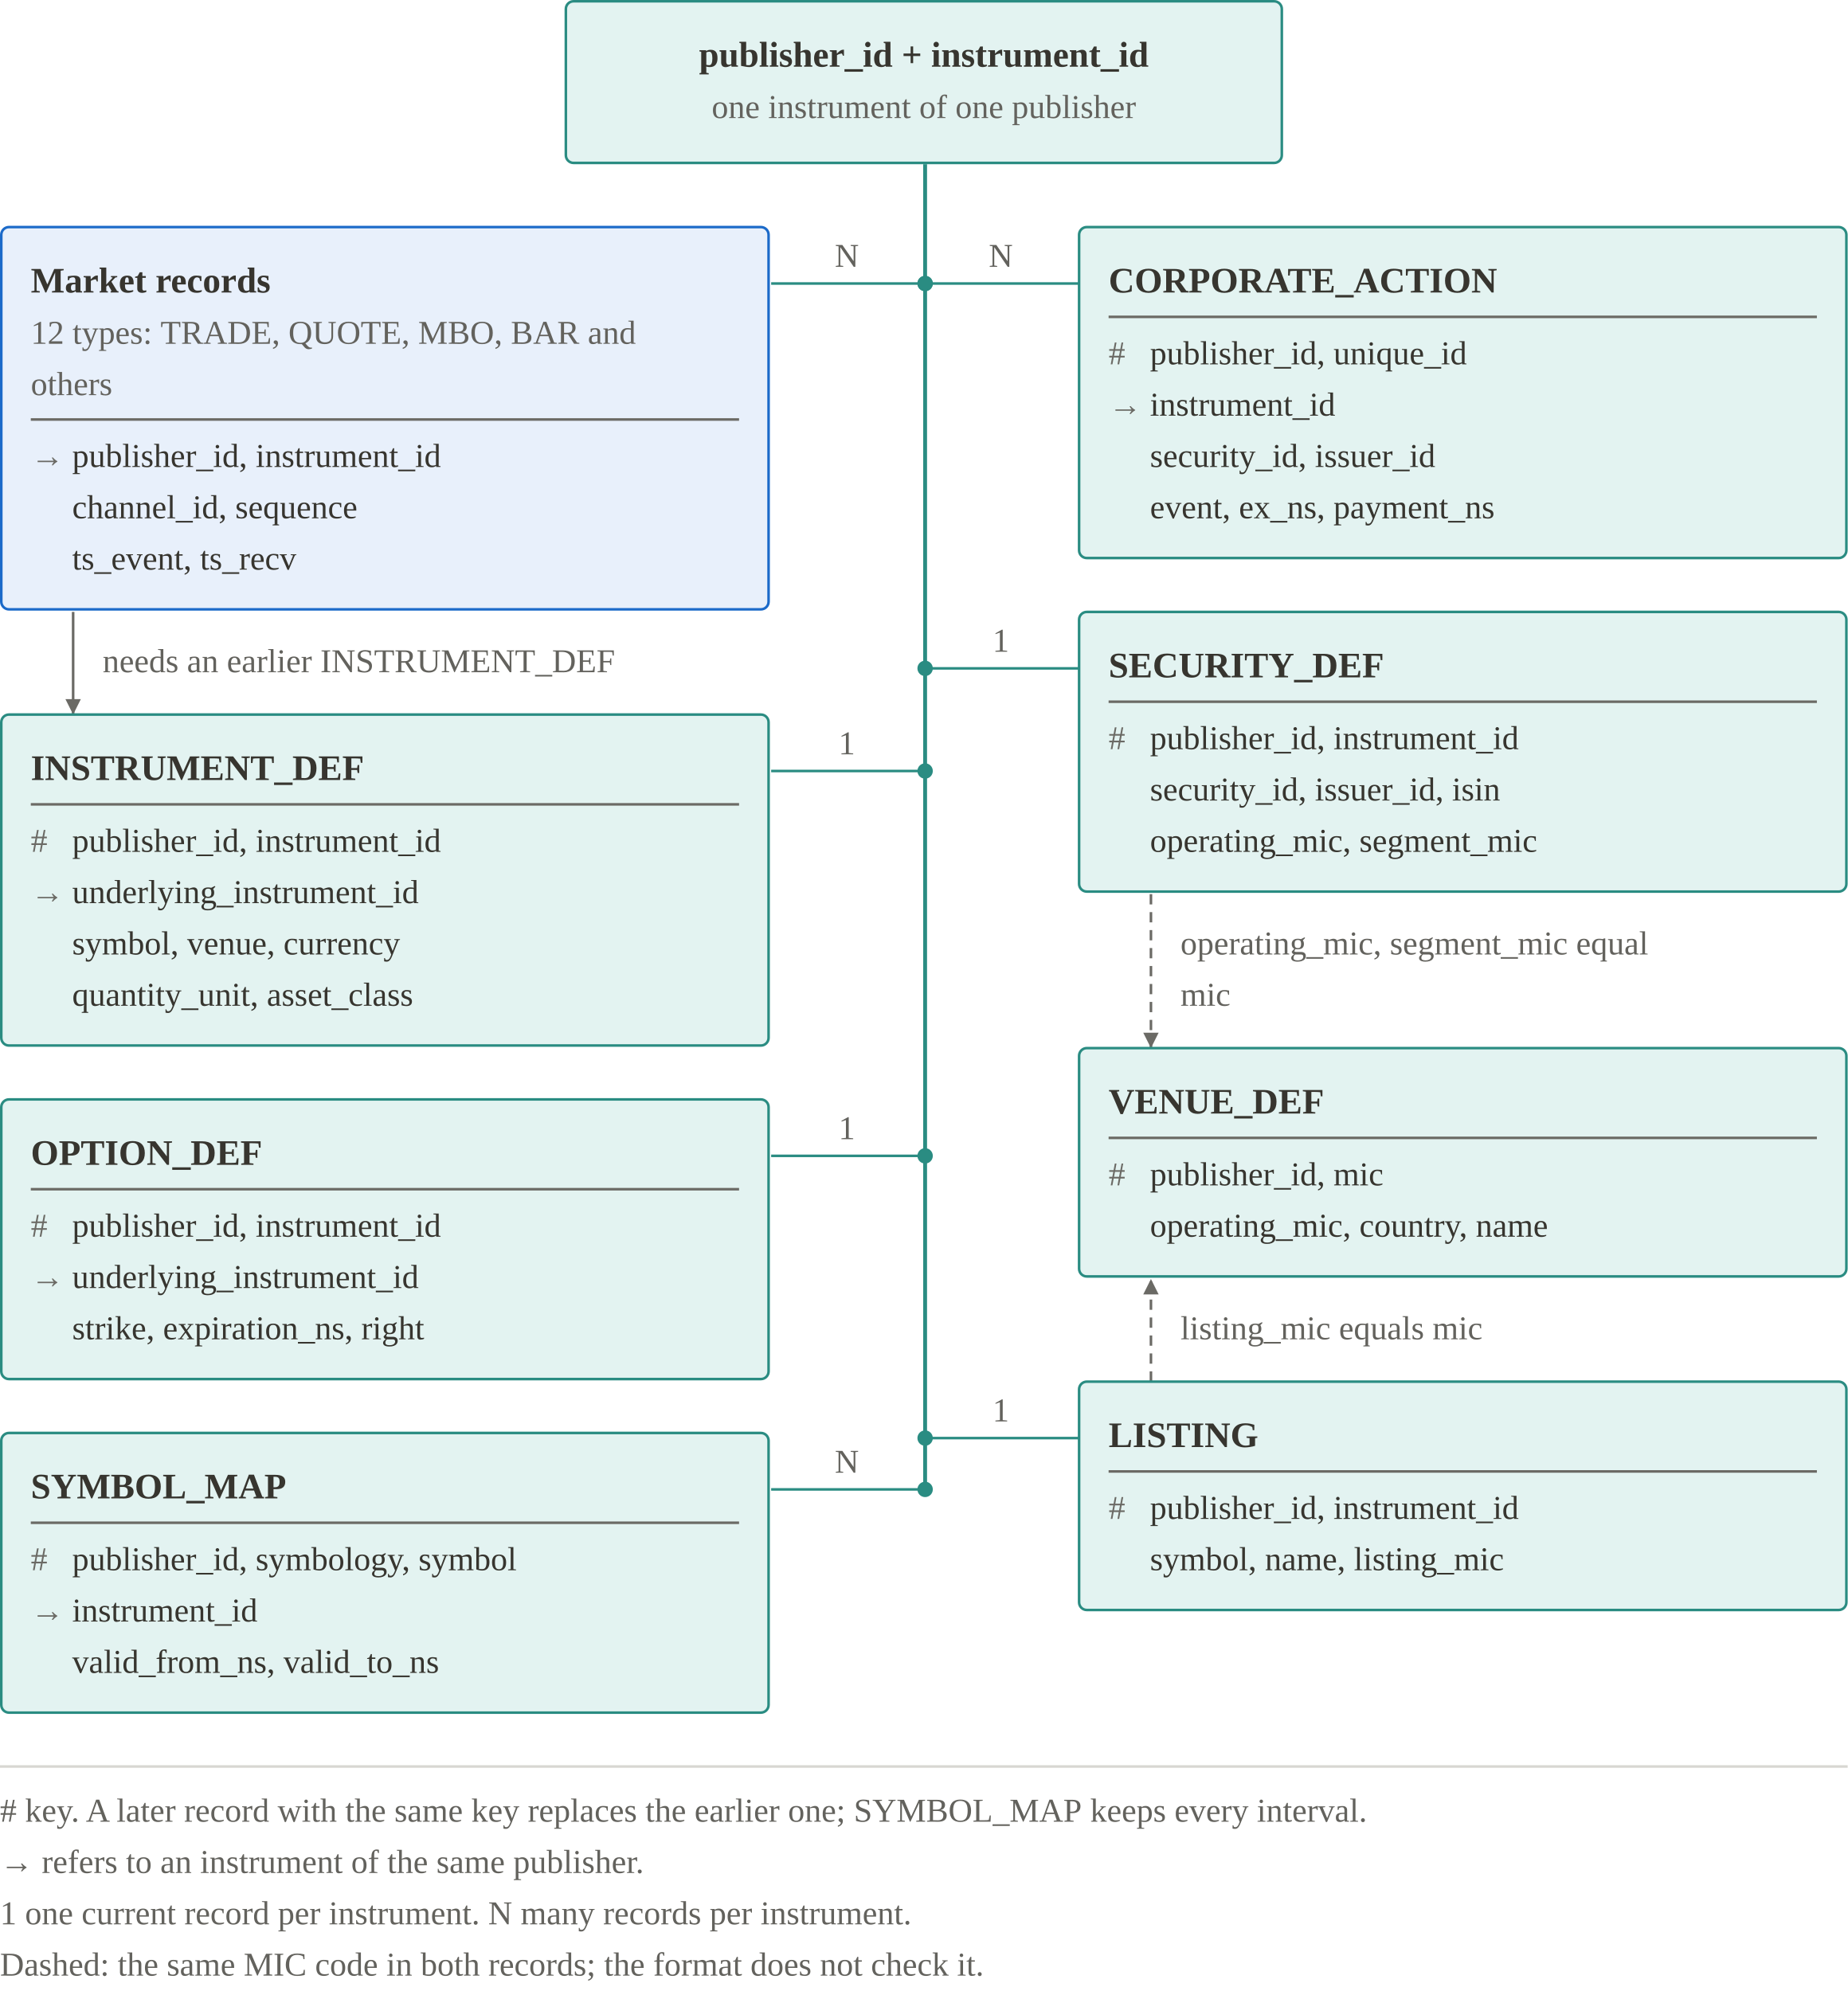
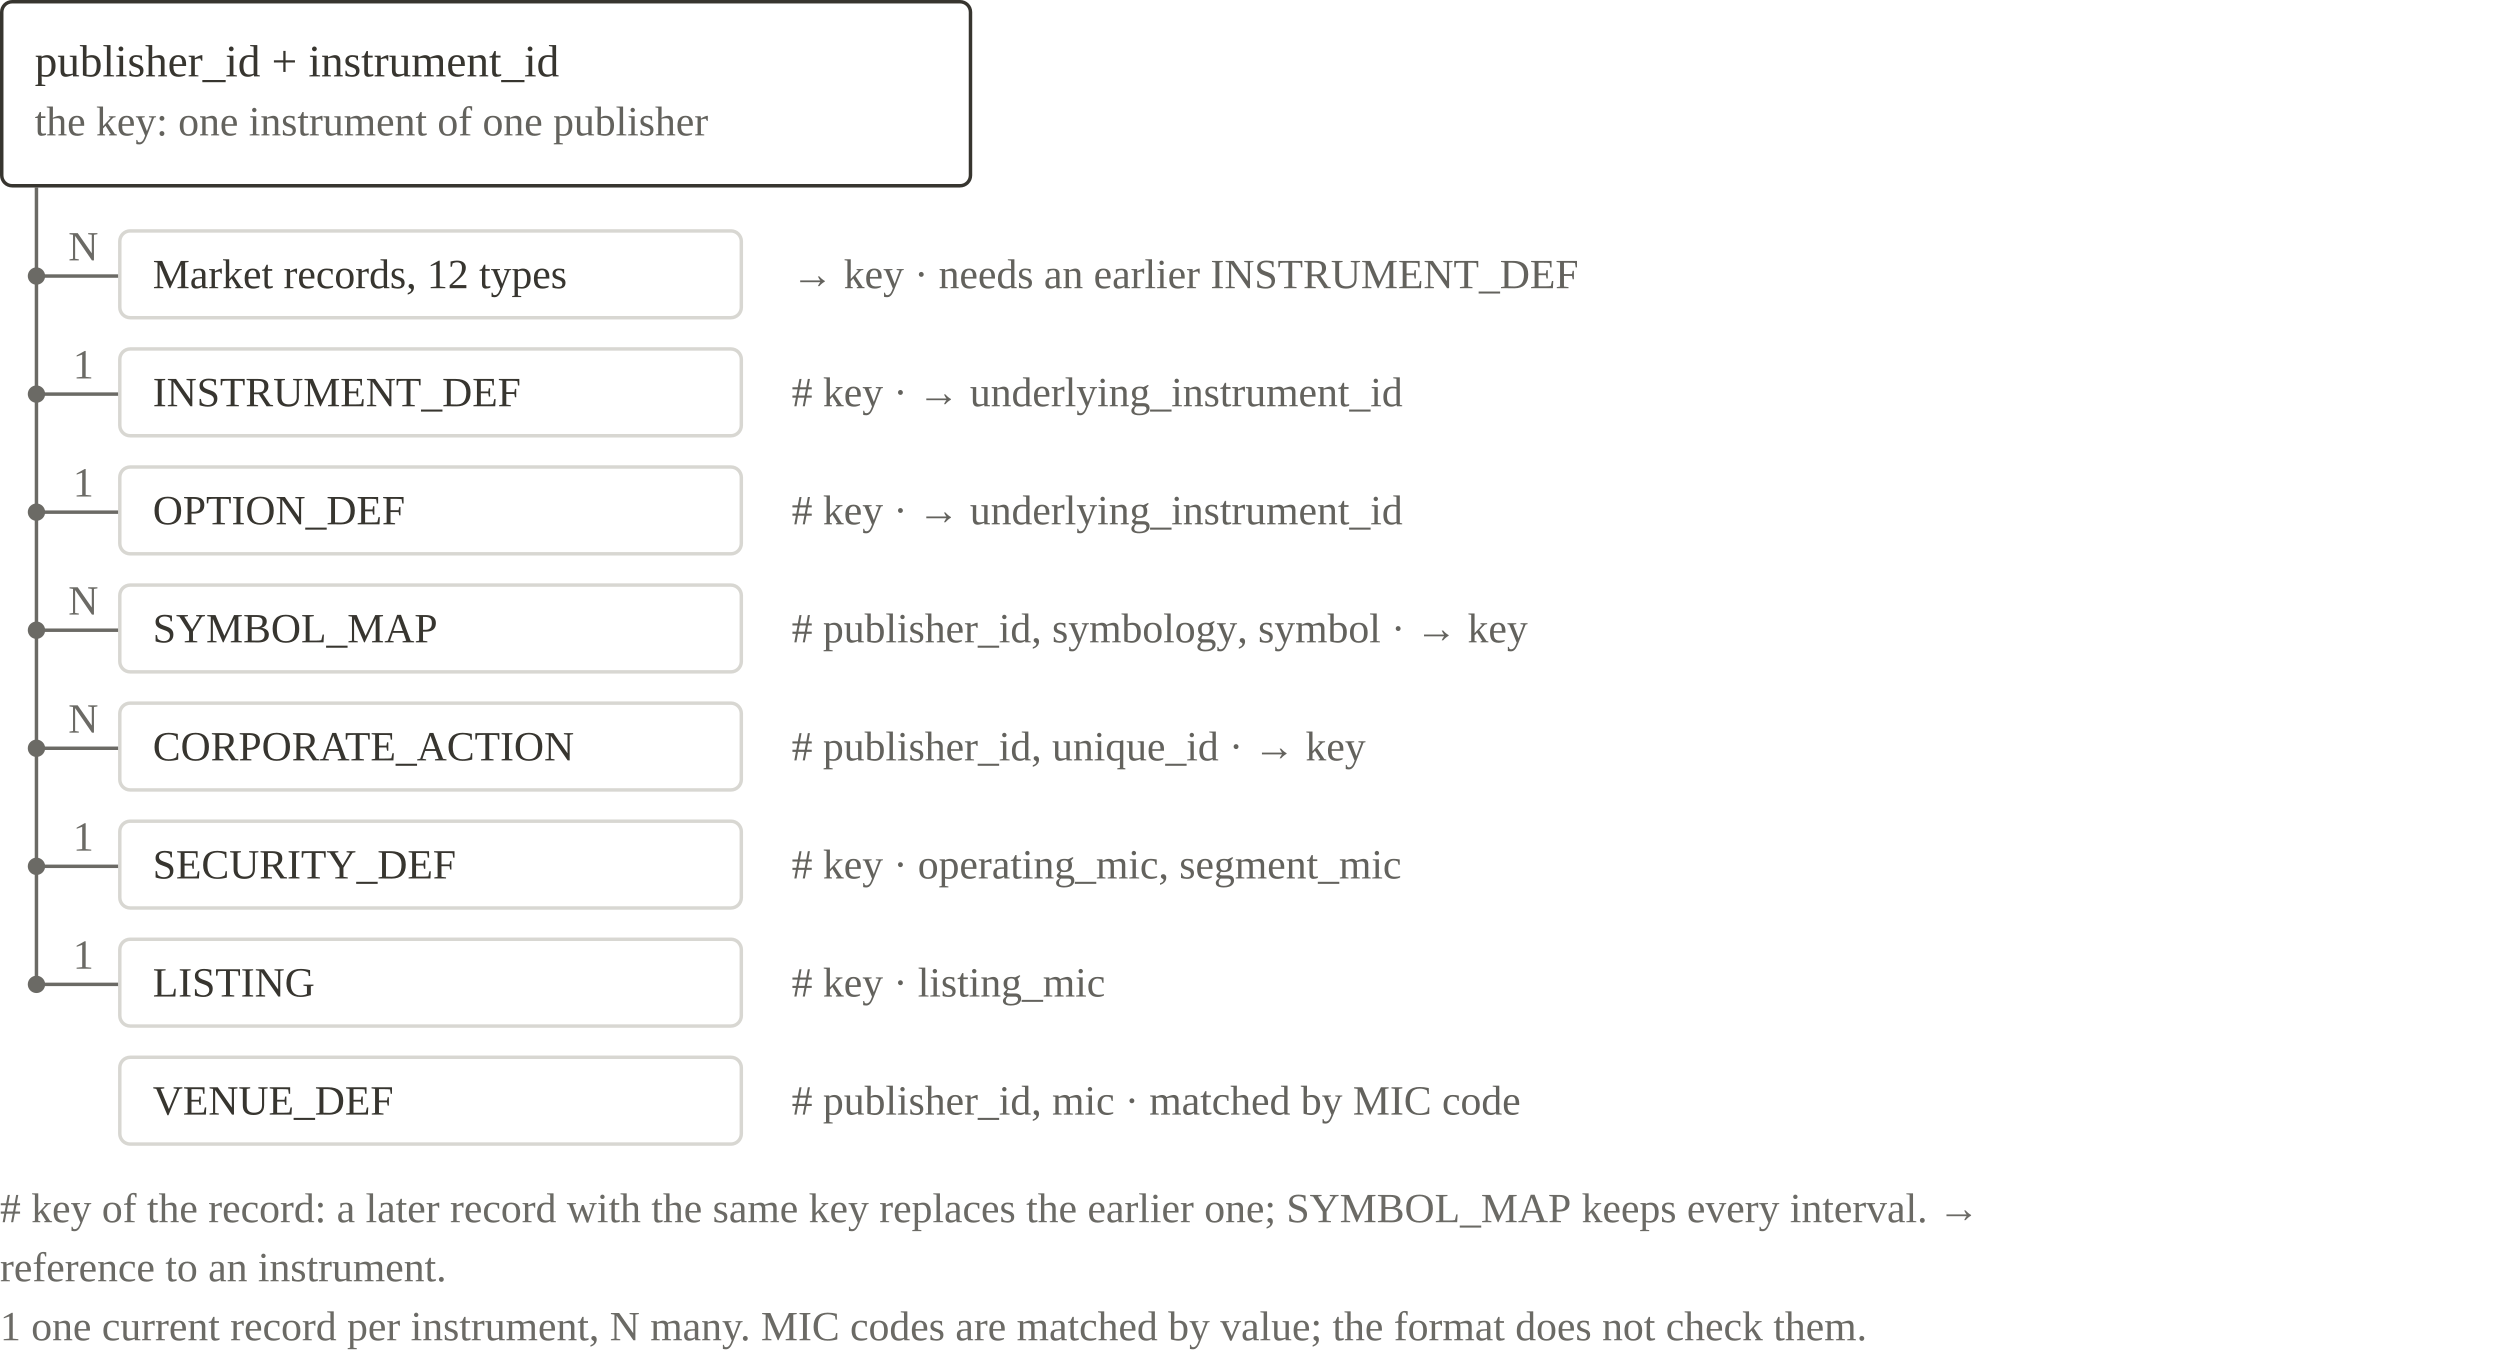
- <svg xmlns="http://www.w3.org/2000/svg" viewBox="0 0 720 776" role="img" aria-labelledby="nwtd-data-model-keys-w-title nwtd-data-model-keys-w-desc" class="nwt-diagram" font-family="inherit" fill="none">
-   <defs>
-     <marker id="nwtd-data-model-keys-w-a-fg3" markerWidth="8" markerHeight="8" refX="7" refY="4" orient="auto" markerUnits="userSpaceOnUse">
-       <path d="M1 1L7 4L1 7z" fill="var(--fg-3, #6b6a65)" />
-     </marker>
-   </defs>
-   <path d="M300.5 110.5 L360.5 110.5" fill="none" stroke="var(--c2, #2a8c82)" />
-   <path d="M28.5 238.5 L28.5 278.5" fill="none" stroke="var(--fg-3, #6b6a65)" marker-end="url(#nwtd-data-model-keys-w-a-fg3)" />
-   <path d="M300.5 300.5 L360.5 300.5" fill="none" stroke="var(--c2, #2a8c82)" />
-   <path d="M300.5 450.5 L360.5 450.5" fill="none" stroke="var(--c2, #2a8c82)" />
-   <path d="M300.5 580.5 L360.5 580.5" fill="none" stroke="var(--c2, #2a8c82)" />
-   <path d="M420.5 110.5 L360.5 110.5" fill="none" stroke="var(--c2, #2a8c82)" />
-   <path d="M420.5 260.5 L360.5 260.5" fill="none" stroke="var(--c2, #2a8c82)" />
-   <path d="M448.5 348.5 L448.5 408.5" fill="none" stroke="var(--fg-3, #6b6a65)" stroke-dasharray="4 3" marker-end="url(#nwtd-data-model-keys-w-a-fg3)" />
-   <path d="M448.5 538.5 L448.5 498.5" fill="none" stroke="var(--fg-3, #6b6a65)" stroke-dasharray="4 3" marker-end="url(#nwtd-data-model-keys-w-a-fg3)" />
-   <path d="M420.5 560.5 L360.5 560.5" fill="none" stroke="var(--c2, #2a8c82)" />
-   <path d="M360.5 64V580" fill="none" stroke="var(--c2, #2a8c82)" stroke-width="1.5" />
-   <path d="M0 688.5H720" fill="none" stroke="var(--line-2, #d8d7d2)" />
-   <rect x="220.5" y="0.5" width="279" height="63" rx="3" fill="var(--c2-bg, #e3f3f1)" stroke="var(--c2, #2a8c82)" />
-   <text x="360" y="26" font-size="14" fill="var(--fg, #37352f)" font-weight="600" text-anchor="middle">
-     <tspan font-family="var(--font-mono, ui-monospace, monospace)">publisher_id</tspan> + <tspan font-family="var(--font-mono, ui-monospace, monospace)">instrument_id</tspan>
+ <svg xmlns="http://www.w3.org/2000/svg" viewBox="0 0 720 391" class="nwt-dg" font-family="inherit" role="img">
+   <style>.nwt-dg text{font-size:12px;fill:var(--fg-2,#63625d)}.nwt-dg .t{font-size:13px;font-weight:500;fill:var(--fg,#37352f)}.nwt-dg .p{fill:var(--fg,#37352f)}.nwt-dg .q{fill:var(--fg-3,#6b6a65)}.nwt-dg .m{font-family:var(--font-mono,ui-monospace,monospace)}.nwt-dg .e{text-anchor:end}.nwt-dg .c{text-anchor:middle}.nwt-dg rect,.nwt-dg polygon,.nwt-dg circle{fill:var(--panel,#ffffff);stroke:var(--line-2,#d8d7d2)}.nwt-dg .s{fill:var(--bg-2,#f4f3f0)}.nwt-dg .n{fill:none}.nwt-dg .d{stroke-dasharray:4 3}.nwt-dg .f{stroke:var(--fg,#37352f)}.nwt-dg path{fill:none;stroke:var(--fg-3,#6b6a65)}.nwt-dg .h{stroke:var(--line-2,#d8d7d2)}.nwt-dg .k{fill:var(--fg-3,#6b6a65);stroke:none}</style>
+   <path d="M10.5 79.5H34.5" />
+   <path d="M10.5 113.5H34.5" />
+   <path d="M10.5 147.5H34.5" />
+   <path d="M10.5 181.5H34.5" />
+   <path d="M10.5 215.5H34.5" />
+   <path d="M10.5 249.5H34.5" />
+   <path d="M10.5 283.5H34.5" />
+   <path d="M10.5 54V283" />
+   <rect class="f" x="0.5" y="0.5" width="279" height="53" rx="3" />
+   <text x="10" y="22" class="t">
+     <tspan class="m">publisher_id</tspan> + <tspan class="m">instrument_id</tspan>
  </text>
-   <text x="360" y="46" font-size="13" fill="var(--fg-2, #63625d)" text-anchor="middle">one instrument of one publisher</text>
-   <rect x="0.5" y="88.5" width="299" height="149" rx="3" fill="var(--c1-bg, #e8f0fb)" stroke="var(--c1, #1b6ac9)" />
-   <text x="12" y="114" font-size="14" fill="var(--fg, #37352f)" font-weight="600">Market records</text>
-   <text x="12" y="134" font-size="13" fill="var(--fg-2, #63625d)">12 types: <tspan font-family="var(--font-mono, ui-monospace, monospace)">TRADE</tspan>, <tspan font-family="var(--font-mono, ui-monospace, monospace)">QUOTE</tspan>, <tspan font-family="var(--font-mono, ui-monospace, monospace)">MBO</tspan>, <tspan font-family="var(--font-mono, ui-monospace, monospace)">BAR</tspan> and</text>
-   <text x="12" y="154" font-size="13" fill="var(--fg-2, #63625d)">others</text>
-   <path d="M12 163.5H288" fill="none" stroke="var(--fg-3, #6b6a65)" />
-   <text x="12" y="182" font-size="13" fill="var(--fg-3, #6b6a65)">
-     <tspan font-family="var(--font-mono, ui-monospace, monospace)">→</tspan>
+   <text x="10" y="39">the key: one instrument of one publisher</text>
+   <rect x="34.5" y="66.5" width="179" height="25" rx="3" />
+   <text x="44" y="83" class="p">Market records, 12 types</text>
+   <circle class="k" cx="10.5" cy="79.5" r="2.5" />
+   <text x="24" y="75" class="q c m">N</text>
+   <text x="228" y="83">
+     <tspan class="m">→</tspan> key · needs an earlier <tspan class="m">INSTRUMENT_DEF</tspan>
  </text>
-   <text x="28.12" y="182" font-size="13" fill="var(--fg, #37352f)">
-     <tspan font-family="var(--font-mono, ui-monospace, monospace)">publisher_id, instrument_id</tspan>
+   <rect x="34.5" y="100.5" width="179" height="25" rx="3" />
+   <text x="44" y="117" class="p m">INSTRUMENT_DEF</text>
+   <circle class="k" cx="10.5" cy="113.5" r="2.5" />
+   <text x="24" y="109" class="q c m">1</text>
+   <text x="228" y="117">
+     <tspan class="m">#</tspan> key · <tspan class="m">→</tspan>
+     <tspan class="m">underlying_instrument_id</tspan>
  </text>
-   <text x="28.12" y="202" font-size="13" fill="var(--fg, #37352f)">
-     <tspan font-family="var(--font-mono, ui-monospace, monospace)">channel_id, sequence</tspan>
+   <rect x="34.5" y="134.5" width="179" height="25" rx="3" />
+   <text x="44" y="151" class="p m">OPTION_DEF</text>
+   <circle class="k" cx="10.5" cy="147.5" r="2.5" />
+   <text x="24" y="143" class="q c m">1</text>
+   <text x="228" y="151">
+     <tspan class="m">#</tspan> key · <tspan class="m">→</tspan>
+     <tspan class="m">underlying_instrument_id</tspan>
  </text>
-   <text x="28.12" y="222" font-size="13" fill="var(--fg, #37352f)">
-     <tspan font-family="var(--font-mono, ui-monospace, monospace)">ts_event, ts_recv</tspan>
+   <rect x="34.5" y="168.5" width="179" height="25" rx="3" />
+   <text x="44" y="185" class="p m">SYMBOL_MAP</text>
+   <circle class="k" cx="10.5" cy="181.5" r="2.5" />
+   <text x="24" y="177" class="q c m">N</text>
+   <text x="228" y="185">
+     <tspan class="m">#</tspan>
+     <tspan class="m">publisher_id</tspan>, <tspan class="m">symbology</tspan>, <tspan class="m">symbol</tspan> · <tspan class="m">→</tspan> key</text>
+   <rect x="34.5" y="202.5" width="179" height="25" rx="3" />
+   <text x="44" y="219" class="p m">CORPORATE_ACTION</text>
+   <circle class="k" cx="10.5" cy="215.5" r="2.5" />
+   <text x="24" y="211" class="q c m">N</text>
+   <text x="228" y="219">
+     <tspan class="m">#</tspan>
+     <tspan class="m">publisher_id</tspan>, <tspan class="m">unique_id</tspan> · <tspan class="m">→</tspan> key</text>
+   <rect x="34.5" y="236.5" width="179" height="25" rx="3" />
+   <text x="44" y="253" class="p m">SECURITY_DEF</text>
+   <circle class="k" cx="10.5" cy="249.5" r="2.5" />
+   <text x="24" y="245" class="q c m">1</text>
+   <text x="228" y="253">
+     <tspan class="m">#</tspan> key · <tspan class="m">operating_mic</tspan>, <tspan class="m">segment_mic</tspan>
  </text>
-   <circle cx="360.5" cy="110.5" r="3" fill="var(--c2, #2a8c82)" />
-   <text x="330" y="104" font-size="13" fill="var(--fg-2, #63625d)" text-anchor="middle">
-     <tspan font-family="var(--font-mono, ui-monospace, monospace)">N</tspan>
+   <rect x="34.5" y="270.5" width="179" height="25" rx="3" />
+   <text x="44" y="287" class="p m">LISTING</text>
+   <circle class="k" cx="10.5" cy="283.5" r="2.5" />
+   <text x="24" y="279" class="q c m">1</text>
+   <text x="228" y="287">
+     <tspan class="m">#</tspan> key · <tspan class="m">listing_mic</tspan>
  </text>
-   <text x="40" y="262" font-size="13" fill="var(--fg-2, #63625d)">needs an earlier <tspan font-family="var(--font-mono, ui-monospace, monospace)">INSTRUMENT_DEF</tspan>
+   <rect x="34.5" y="304.5" width="179" height="25" rx="3" />
+   <text x="44" y="321" class="p m">VENUE_DEF</text>
+   <text x="228" y="321">
+     <tspan class="m">#</tspan>
+     <tspan class="m">publisher_id</tspan>, <tspan class="m">mic</tspan> · matched by MIC code</text>
+   <text x="0" y="352" class="q">
+     <tspan class="m">#</tspan> key of the record: a later record with the same key replaces the earlier one; <tspan class="m">SYMBOL_MAP</tspan> keeps every interval. <tspan class="m">→</tspan>
  </text>
-   <rect x="0.5" y="278.5" width="299" height="129" rx="3" fill="var(--c2-bg, #e3f3f1)" stroke="var(--c2, #2a8c82)" />
-   <text x="12" y="304" font-size="14" fill="var(--fg, #37352f)" font-weight="600">
-     <tspan font-family="var(--font-mono, ui-monospace, monospace)">INSTRUMENT_DEF</tspan>
-   </text>
-   <path d="M12 313.5H288" fill="none" stroke="var(--fg-3, #6b6a65)" />
-   <text x="12" y="332" font-size="13" fill="var(--fg-3, #6b6a65)">
-     <tspan font-family="var(--font-mono, ui-monospace, monospace)">#</tspan>
-   </text>
-   <text x="28.12" y="332" font-size="13" fill="var(--fg, #37352f)">
-     <tspan font-family="var(--font-mono, ui-monospace, monospace)">publisher_id, instrument_id</tspan>
-   </text>
-   <text x="12" y="352" font-size="13" fill="var(--fg-3, #6b6a65)">
-     <tspan font-family="var(--font-mono, ui-monospace, monospace)">→</tspan>
-   </text>
-   <text x="28.12" y="352" font-size="13" fill="var(--fg, #37352f)">
-     <tspan font-family="var(--font-mono, ui-monospace, monospace)">underlying_instrument_id</tspan>
-   </text>
-   <text x="28.12" y="372" font-size="13" fill="var(--fg, #37352f)">
-     <tspan font-family="var(--font-mono, ui-monospace, monospace)">symbol, venue, currency</tspan>
-   </text>
-   <text x="28.12" y="392" font-size="13" fill="var(--fg, #37352f)">
-     <tspan font-family="var(--font-mono, ui-monospace, monospace)">quantity_unit, asset_class</tspan>
-   </text>
-   <circle cx="360.5" cy="300.5" r="3" fill="var(--c2, #2a8c82)" />
-   <text x="330" y="294" font-size="13" fill="var(--fg-2, #63625d)" text-anchor="middle">
-     <tspan font-family="var(--font-mono, ui-monospace, monospace)">1</tspan>
-   </text>
-   <rect x="0.5" y="428.5" width="299" height="109" rx="3" fill="var(--c2-bg, #e3f3f1)" stroke="var(--c2, #2a8c82)" />
-   <text x="12" y="454" font-size="14" fill="var(--fg, #37352f)" font-weight="600">
-     <tspan font-family="var(--font-mono, ui-monospace, monospace)">OPTION_DEF</tspan>
-   </text>
-   <path d="M12 463.5H288" fill="none" stroke="var(--fg-3, #6b6a65)" />
-   <text x="12" y="482" font-size="13" fill="var(--fg-3, #6b6a65)">
-     <tspan font-family="var(--font-mono, ui-monospace, monospace)">#</tspan>
-   </text>
-   <text x="28.12" y="482" font-size="13" fill="var(--fg, #37352f)">
-     <tspan font-family="var(--font-mono, ui-monospace, monospace)">publisher_id, instrument_id</tspan>
-   </text>
-   <text x="12" y="502" font-size="13" fill="var(--fg-3, #6b6a65)">
-     <tspan font-family="var(--font-mono, ui-monospace, monospace)">→</tspan>
-   </text>
-   <text x="28.12" y="502" font-size="13" fill="var(--fg, #37352f)">
-     <tspan font-family="var(--font-mono, ui-monospace, monospace)">underlying_instrument_id</tspan>
-   </text>
-   <text x="28.12" y="522" font-size="13" fill="var(--fg, #37352f)">
-     <tspan font-family="var(--font-mono, ui-monospace, monospace)">strike, expiration_ns, right</tspan>
-   </text>
-   <circle cx="360.5" cy="450.5" r="3" fill="var(--c2, #2a8c82)" />
-   <text x="330" y="444" font-size="13" fill="var(--fg-2, #63625d)" text-anchor="middle">
-     <tspan font-family="var(--font-mono, ui-monospace, monospace)">1</tspan>
-   </text>
-   <rect x="0.5" y="558.5" width="299" height="109" rx="3" fill="var(--c2-bg, #e3f3f1)" stroke="var(--c2, #2a8c82)" />
-   <text x="12" y="584" font-size="14" fill="var(--fg, #37352f)" font-weight="600">
-     <tspan font-family="var(--font-mono, ui-monospace, monospace)">SYMBOL_MAP</tspan>
-   </text>
-   <path d="M12 593.5H288" fill="none" stroke="var(--fg-3, #6b6a65)" />
-   <text x="12" y="612" font-size="13" fill="var(--fg-3, #6b6a65)">
-     <tspan font-family="var(--font-mono, ui-monospace, monospace)">#</tspan>
-   </text>
-   <text x="28.12" y="612" font-size="13" fill="var(--fg, #37352f)">
-     <tspan font-family="var(--font-mono, ui-monospace, monospace)">publisher_id, symbology, symbol</tspan>
-   </text>
-   <text x="12" y="632" font-size="13" fill="var(--fg-3, #6b6a65)">
-     <tspan font-family="var(--font-mono, ui-monospace, monospace)">→</tspan>
-   </text>
-   <text x="28.12" y="632" font-size="13" fill="var(--fg, #37352f)">
-     <tspan font-family="var(--font-mono, ui-monospace, monospace)">instrument_id</tspan>
-   </text>
-   <text x="28.12" y="652" font-size="13" fill="var(--fg, #37352f)">
-     <tspan font-family="var(--font-mono, ui-monospace, monospace)">valid_from_ns, valid_to_ns</tspan>
-   </text>
-   <circle cx="360.5" cy="580.5" r="3" fill="var(--c2, #2a8c82)" />
-   <text x="330" y="574" font-size="13" fill="var(--fg-2, #63625d)" text-anchor="middle">
-     <tspan font-family="var(--font-mono, ui-monospace, monospace)">N</tspan>
-   </text>
-   <rect x="420.5" y="88.5" width="299" height="129" rx="3" fill="var(--c2-bg, #e3f3f1)" stroke="var(--c2, #2a8c82)" />
-   <text x="432" y="114" font-size="14" fill="var(--fg, #37352f)" font-weight="600">
-     <tspan font-family="var(--font-mono, ui-monospace, monospace)">CORPORATE_ACTION</tspan>
-   </text>
-   <path d="M432 123.5H708" fill="none" stroke="var(--fg-3, #6b6a65)" />
-   <text x="432" y="142" font-size="13" fill="var(--fg-3, #6b6a65)">
-     <tspan font-family="var(--font-mono, ui-monospace, monospace)">#</tspan>
-   </text>
-   <text x="448.12" y="142" font-size="13" fill="var(--fg, #37352f)">
-     <tspan font-family="var(--font-mono, ui-monospace, monospace)">publisher_id, unique_id</tspan>
-   </text>
-   <text x="432" y="162" font-size="13" fill="var(--fg-3, #6b6a65)">
-     <tspan font-family="var(--font-mono, ui-monospace, monospace)">→</tspan>
-   </text>
-   <text x="448.12" y="162" font-size="13" fill="var(--fg, #37352f)">
-     <tspan font-family="var(--font-mono, ui-monospace, monospace)">instrument_id</tspan>
-   </text>
-   <text x="448.12" y="182" font-size="13" fill="var(--fg, #37352f)">
-     <tspan font-family="var(--font-mono, ui-monospace, monospace)">security_id, issuer_id</tspan>
-   </text>
-   <text x="448.12" y="202" font-size="13" fill="var(--fg, #37352f)">
-     <tspan font-family="var(--font-mono, ui-monospace, monospace)">event, ex_ns, payment_ns</tspan>
-   </text>
-   <circle cx="360.5" cy="110.5" r="3" fill="var(--c2, #2a8c82)" />
-   <text x="390" y="104" font-size="13" fill="var(--fg-2, #63625d)" text-anchor="middle">
-     <tspan font-family="var(--font-mono, ui-monospace, monospace)">N</tspan>
-   </text>
-   <rect x="420.5" y="238.5" width="299" height="109" rx="3" fill="var(--c2-bg, #e3f3f1)" stroke="var(--c2, #2a8c82)" />
-   <text x="432" y="264" font-size="14" fill="var(--fg, #37352f)" font-weight="600">
-     <tspan font-family="var(--font-mono, ui-monospace, monospace)">SECURITY_DEF</tspan>
-   </text>
-   <path d="M432 273.5H708" fill="none" stroke="var(--fg-3, #6b6a65)" />
-   <text x="432" y="292" font-size="13" fill="var(--fg-3, #6b6a65)">
-     <tspan font-family="var(--font-mono, ui-monospace, monospace)">#</tspan>
-   </text>
-   <text x="448.12" y="292" font-size="13" fill="var(--fg, #37352f)">
-     <tspan font-family="var(--font-mono, ui-monospace, monospace)">publisher_id, instrument_id</tspan>
-   </text>
-   <text x="448.12" y="312" font-size="13" fill="var(--fg, #37352f)">
-     <tspan font-family="var(--font-mono, ui-monospace, monospace)">security_id, issuer_id, isin</tspan>
-   </text>
-   <text x="448.12" y="332" font-size="13" fill="var(--fg, #37352f)">
-     <tspan font-family="var(--font-mono, ui-monospace, monospace)">operating_mic, segment_mic</tspan>
-   </text>
-   <circle cx="360.5" cy="260.5" r="3" fill="var(--c2, #2a8c82)" />
-   <text x="390" y="254" font-size="13" fill="var(--fg-2, #63625d)" text-anchor="middle">
-     <tspan font-family="var(--font-mono, ui-monospace, monospace)">1</tspan>
-   </text>
-   <text x="460" y="372" font-size="13" fill="var(--fg-2, #63625d)">
-     <tspan font-family="var(--font-mono, ui-monospace, monospace)">operating_mic</tspan>, <tspan font-family="var(--font-mono, ui-monospace, monospace)">segment_mic</tspan> equal</text>
-   <text x="460" y="392" font-size="13" fill="var(--fg-2, #63625d)">
-     <tspan font-family="var(--font-mono, ui-monospace, monospace)">mic</tspan>
-   </text>
-   <rect x="420.5" y="408.5" width="299" height="89" rx="3" fill="var(--c2-bg, #e3f3f1)" stroke="var(--c2, #2a8c82)" />
-   <text x="432" y="434" font-size="14" fill="var(--fg, #37352f)" font-weight="600">
-     <tspan font-family="var(--font-mono, ui-monospace, monospace)">VENUE_DEF</tspan>
-   </text>
-   <path d="M432 443.5H708" fill="none" stroke="var(--fg-3, #6b6a65)" />
-   <text x="432" y="462" font-size="13" fill="var(--fg-3, #6b6a65)">
-     <tspan font-family="var(--font-mono, ui-monospace, monospace)">#</tspan>
-   </text>
-   <text x="448.12" y="462" font-size="13" fill="var(--fg, #37352f)">
-     <tspan font-family="var(--font-mono, ui-monospace, monospace)">publisher_id, mic</tspan>
-   </text>
-   <text x="448.12" y="482" font-size="13" fill="var(--fg, #37352f)">
-     <tspan font-family="var(--font-mono, ui-monospace, monospace)">operating_mic, country, name</tspan>
-   </text>
-   <text x="460" y="522" font-size="13" fill="var(--fg-2, #63625d)">
-     <tspan font-family="var(--font-mono, ui-monospace, monospace)">listing_mic</tspan> equals <tspan font-family="var(--font-mono, ui-monospace, monospace)">mic</tspan>
-   </text>
-   <rect x="420.5" y="538.5" width="299" height="89" rx="3" fill="var(--c2-bg, #e3f3f1)" stroke="var(--c2, #2a8c82)" />
-   <text x="432" y="564" font-size="14" fill="var(--fg, #37352f)" font-weight="600">
-     <tspan font-family="var(--font-mono, ui-monospace, monospace)">LISTING</tspan>
-   </text>
-   <path d="M432 573.5H708" fill="none" stroke="var(--fg-3, #6b6a65)" />
-   <text x="432" y="592" font-size="13" fill="var(--fg-3, #6b6a65)">
-     <tspan font-family="var(--font-mono, ui-monospace, monospace)">#</tspan>
-   </text>
-   <text x="448.12" y="592" font-size="13" fill="var(--fg, #37352f)">
-     <tspan font-family="var(--font-mono, ui-monospace, monospace)">publisher_id, instrument_id</tspan>
-   </text>
-   <text x="448.12" y="612" font-size="13" fill="var(--fg, #37352f)">
-     <tspan font-family="var(--font-mono, ui-monospace, monospace)">symbol, name, listing_mic</tspan>
-   </text>
-   <circle cx="360.5" cy="560.5" r="3" fill="var(--c2, #2a8c82)" />
-   <text x="390" y="554" font-size="13" fill="var(--fg-2, #63625d)" text-anchor="middle">
-     <tspan font-family="var(--font-mono, ui-monospace, monospace)">1</tspan>
-   </text>
-   <text x="0" y="710" font-size="13" fill="var(--fg-2, #63625d)">
-     <tspan font-family="var(--font-mono, ui-monospace, monospace)">#</tspan> key. A later record with the same key replaces the earlier one; <tspan font-family="var(--font-mono, ui-monospace, monospace)">SYMBOL_MAP</tspan> keeps every interval.</text>
-   <text x="0" y="730" font-size="13" fill="var(--fg-2, #63625d)">
-     <tspan font-family="var(--font-mono, ui-monospace, monospace)">→</tspan> refers to an instrument of the same publisher.</text>
-   <text x="0" y="750" font-size="13" fill="var(--fg-2, #63625d)">
-     <tspan font-family="var(--font-mono, ui-monospace, monospace)">1</tspan> one current record per instrument. <tspan font-family="var(--font-mono, ui-monospace, monospace)">N</tspan> many records per instrument.</text>
-   <text x="0" y="770" font-size="13" fill="var(--fg-2, #63625d)">Dashed: the same MIC code in both records; the format does not check it.</text>
+   <text x="0" y="369" class="q">reference to an instrument.</text>
+   <text x="0" y="386" class="q">
+     <tspan class="m">1</tspan> one current record per instrument, <tspan class="m">N</tspan> many. MIC codes are matched by value; the format does not check them.</text>
</svg>
